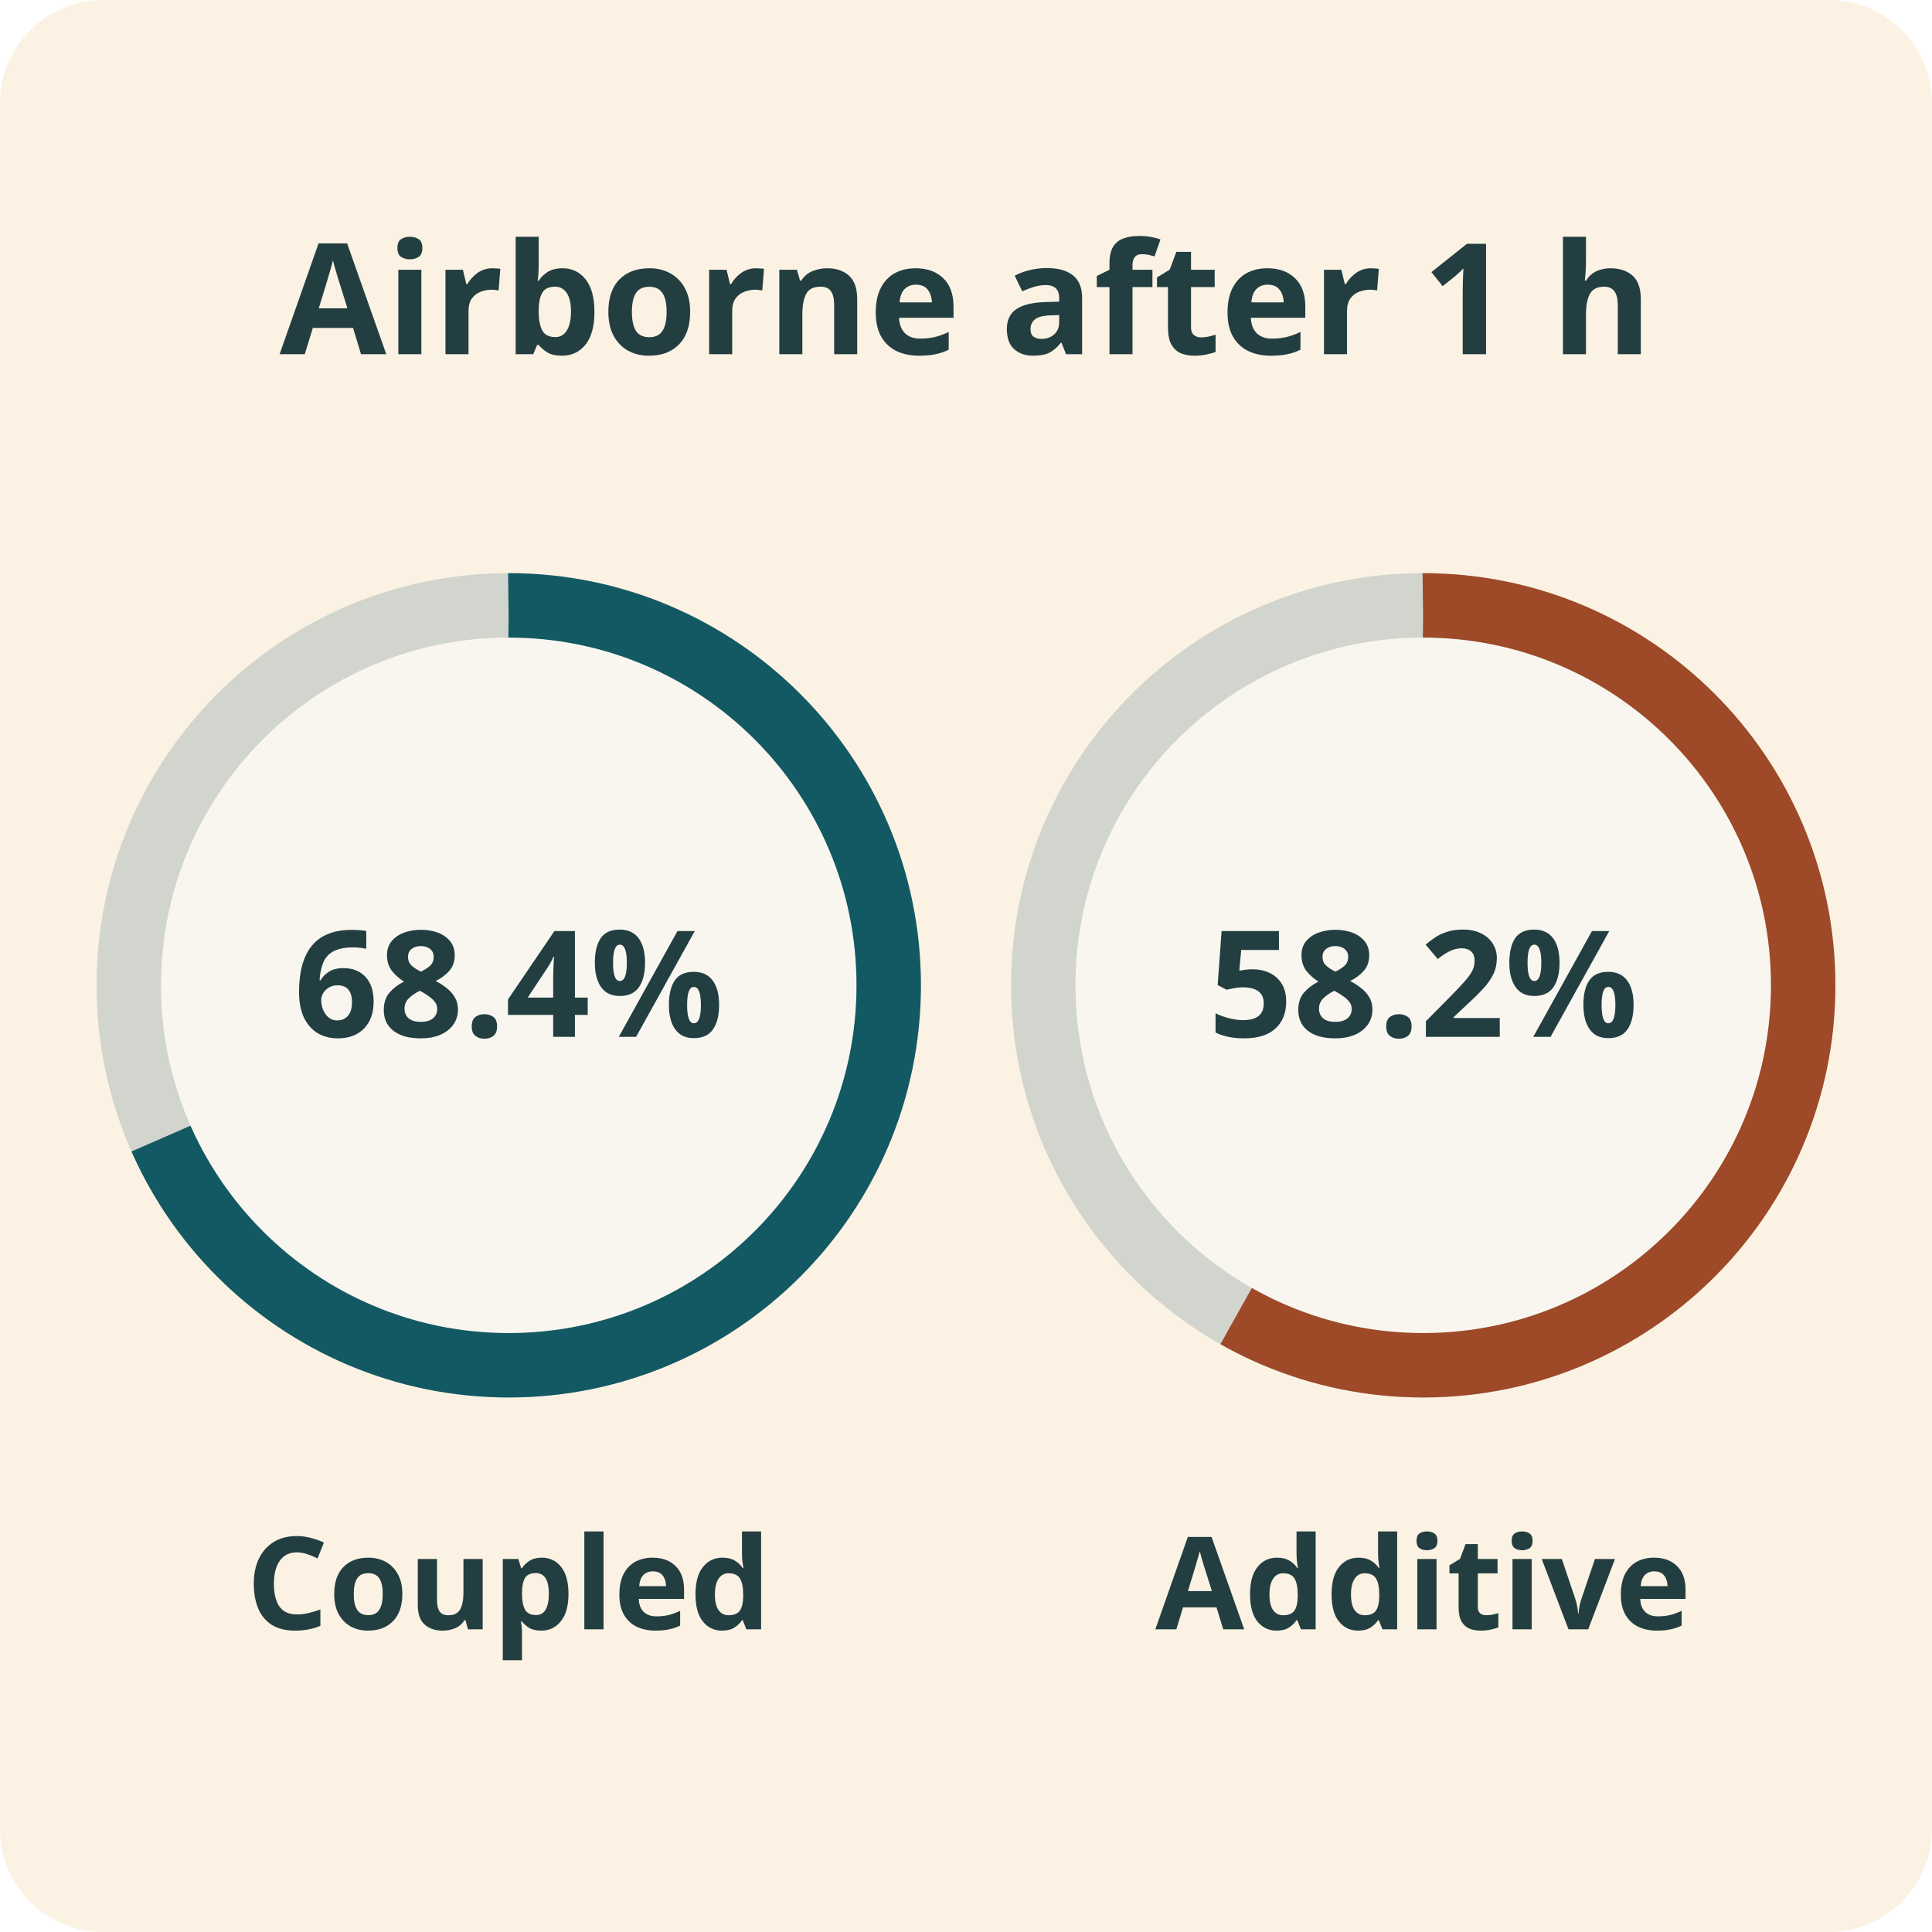
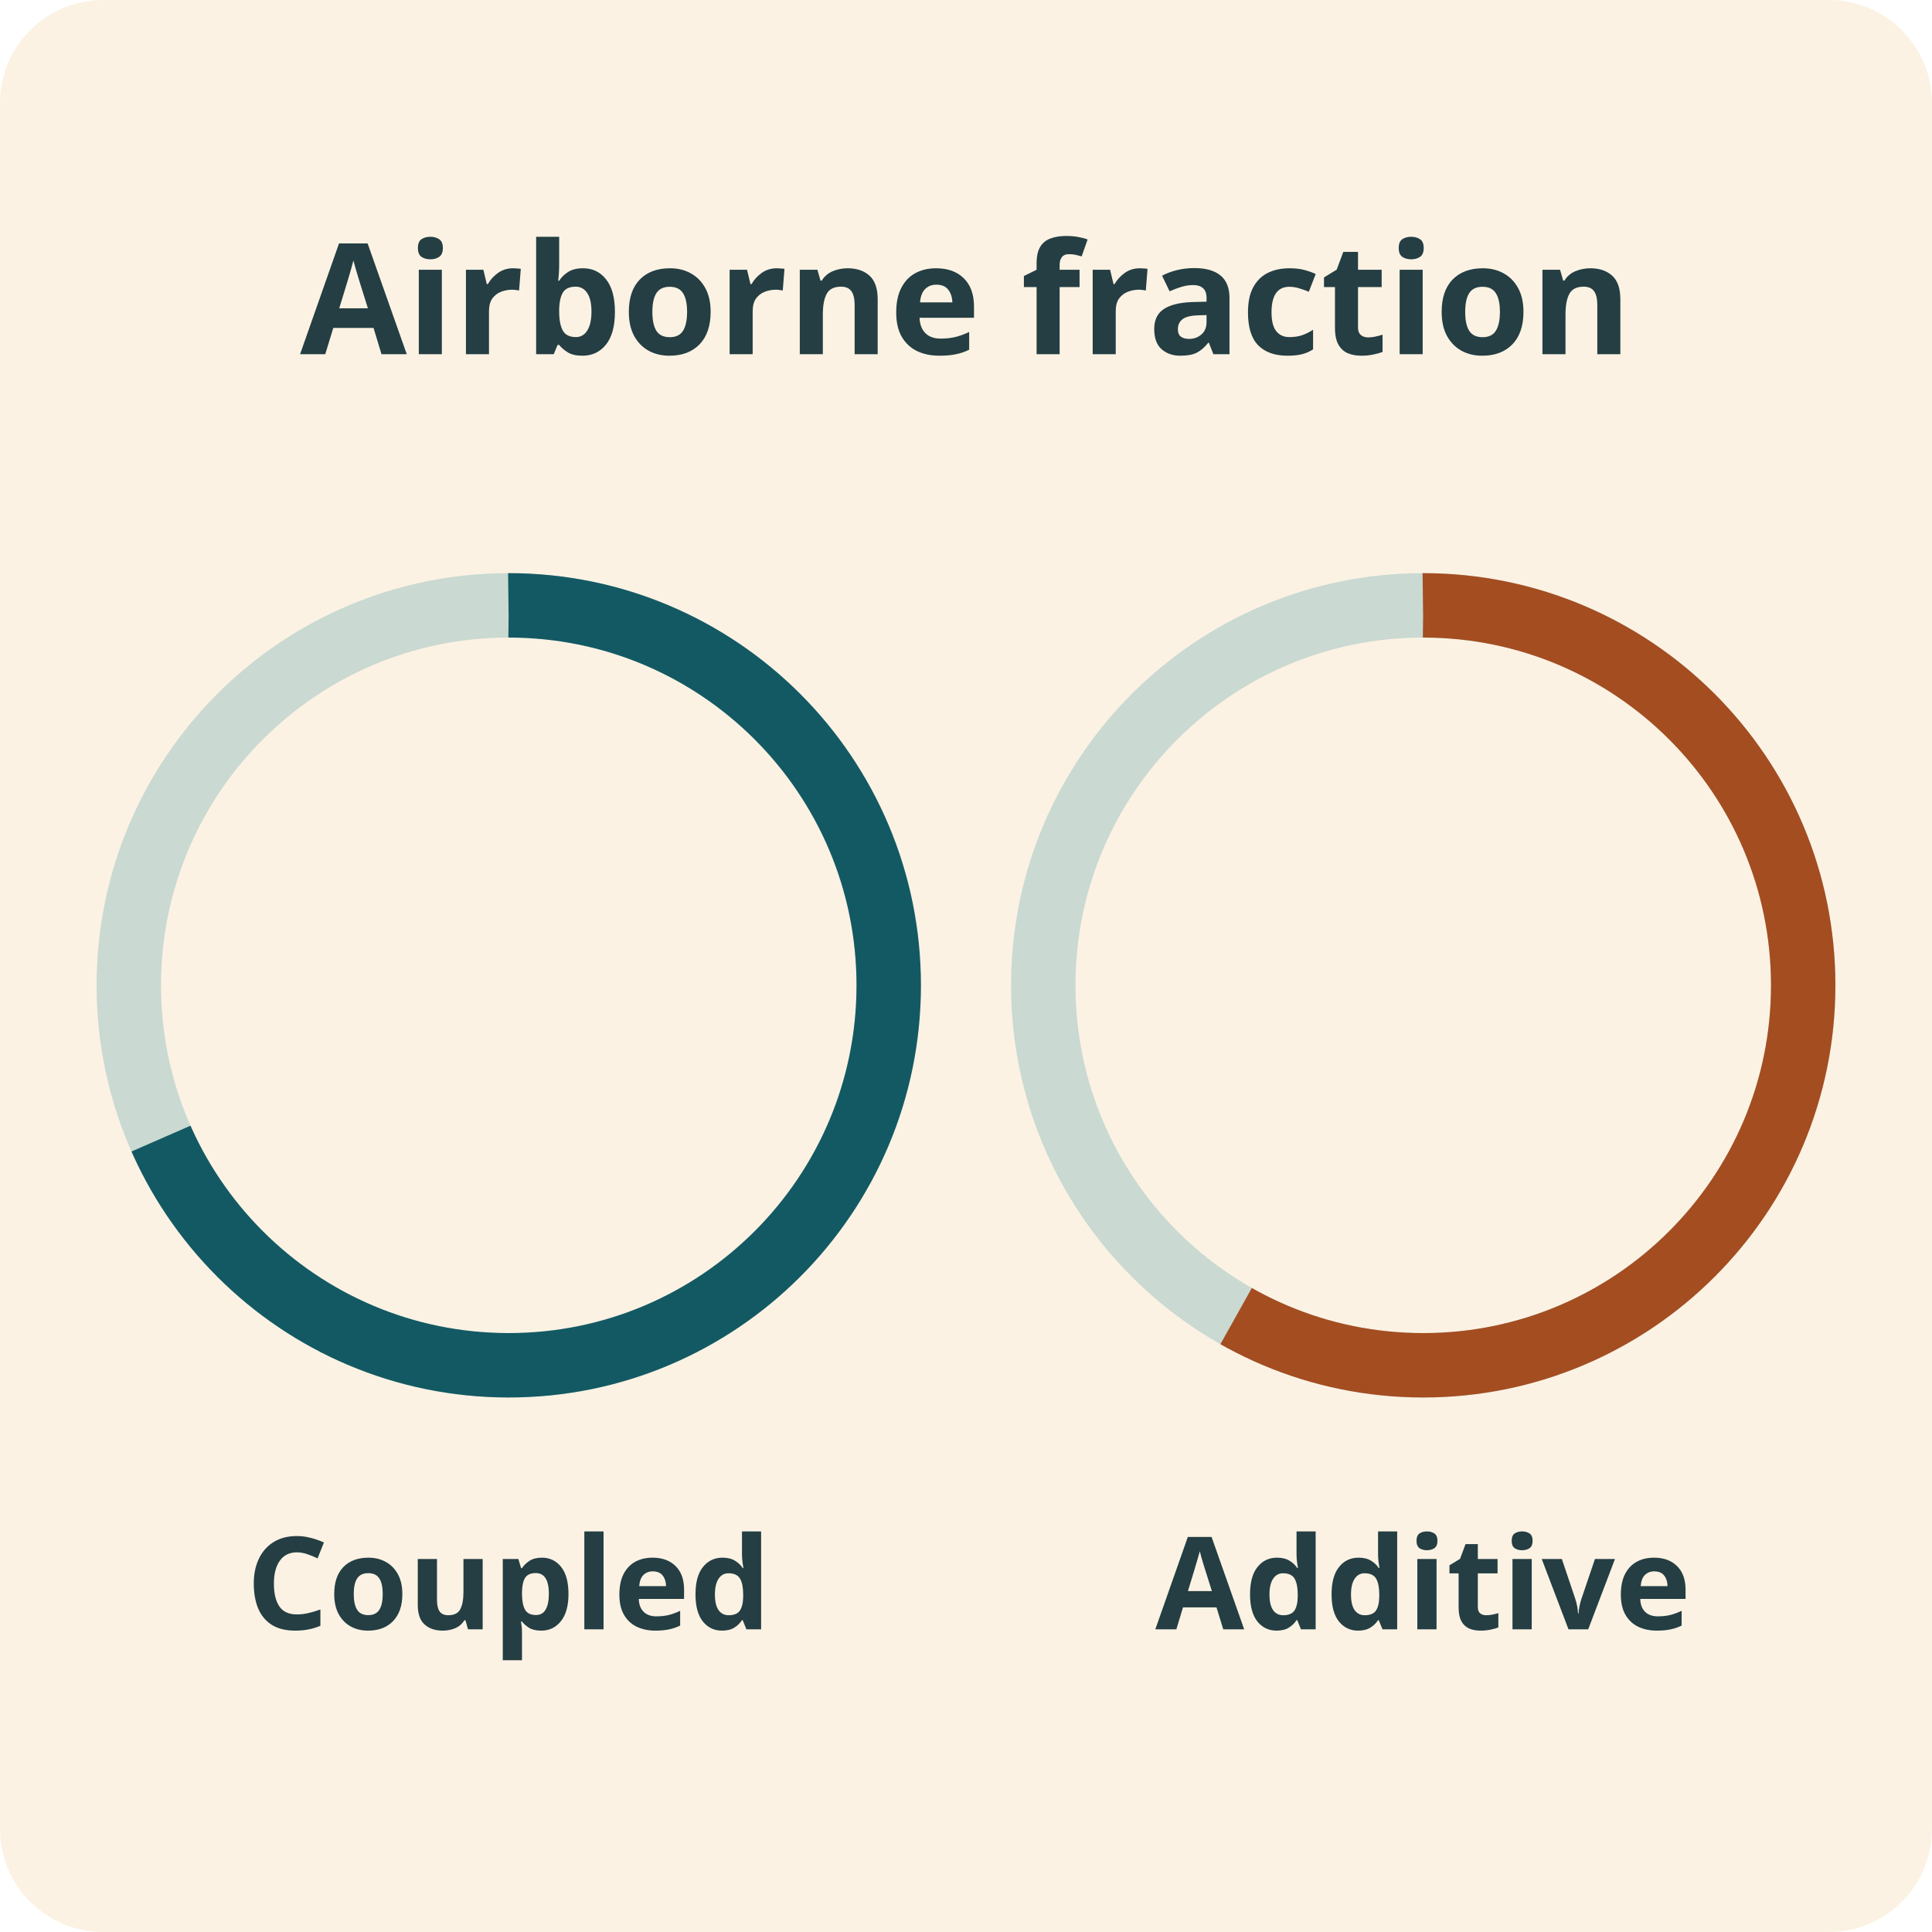
<svg xmlns="http://www.w3.org/2000/svg" width="3in" height="3in" viewBox="0 0 300 300" role="img" aria-labelledby="title desc">
  <rect width="300" height="300" rx="16" fill="#fbf2e3" />
-   <g font-family="sans-serif" fill="#233e41" text-anchor="middle">
-     <text x="150" y="55" font-size="24" font-weight="bold">Airborne after 1 h</text>
-     <g fill="#f8f6ef" stroke="#d1d5ce" stroke-width="10">
+   <g font-family="sans-serif" fill="#243e43" text-anchor="middle">
+     <text x="150" y="55" font-size="24" font-weight="bold">Airborne fraction</text>
+     <g fill="#fbf2e3" stroke="#cad9d2" stroke-width="10">
      <circle cx="79" cy="153" r="59" />
      <circle cx="221" cy="153" r="59" />
    </g>
    <g fill="none" stroke-width="10" transform="rotate(-90 79 153)">
      <circle cx="79" cy="153" r="59" stroke="#135963" stroke-dasharray="253.564 117.144" />
    </g>
    <g fill="none" stroke-width="10" transform="rotate(-90 221 153)">
-       <circle cx="221" cy="153" r="59" stroke="#9e4928" stroke-dasharray="215.752 154.956" />
-     </g>
-     <g font-size="23" font-weight="bold">
-       <text x="79" y="161">68.4%</text>
-       <text x="221" y="161">58.2%</text>
+       <circle cx="221" cy="153" r="59" stroke="#a44d21" stroke-dasharray="215.752 154.956" />
    </g>
    <g font-size="20" font-weight="600">
      <text x="79" y="253">Coupled</text>
      <text x="221" y="253">Additive</text>
    </g>
  </g>
</svg>
